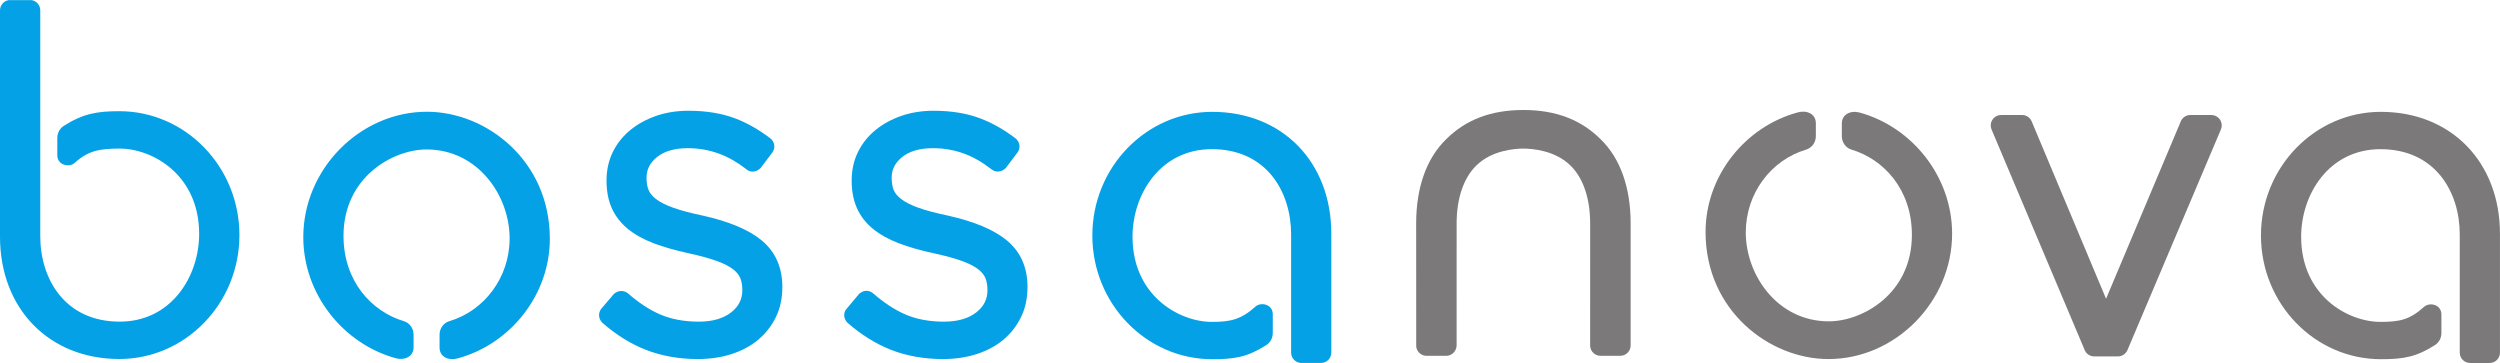
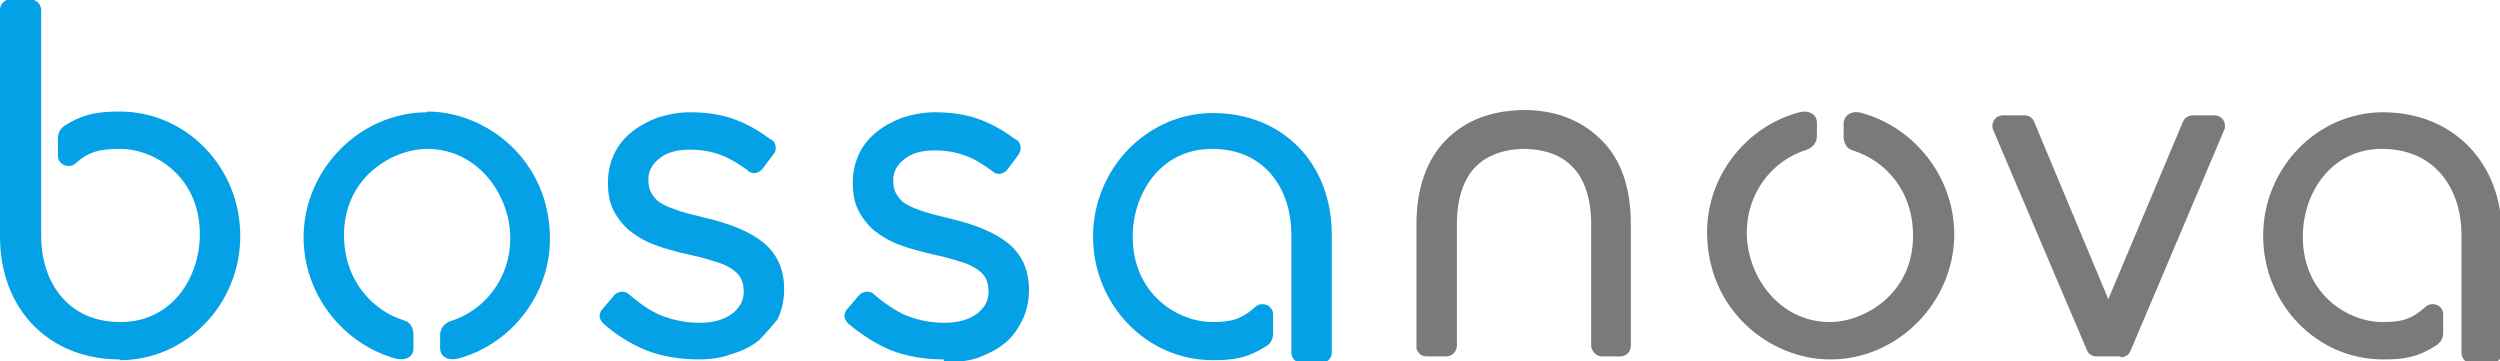
- <svg xmlns="http://www.w3.org/2000/svg" viewBox="0 0 437.307 63.493" height="63.493" width="437.307" xml:space="preserve" id="svg2" version="1.1">
-   <defs id="defs6">
-     <clipPath id="clipPath20" clipPathUnits="userSpaceOnUse">
-       <path id="path18" d="M 0,0 H 3279.76 V 476 H 0 Z" />
+ <svg xmlns="http://www.w3.org/2000/svg" viewBox="0 0 437 63" height="63" width="437" xml:space="preserve" version="1">
+   <style>.s0{fill:#05a1e6;}.s1{fill:#7b7979;}</style>
+   <defs>
+     <clipPath clipPathUnits="userSpaceOnUse">
+       <path d="M0 0H3280V476H0Z" />
    </clipPath>
  </defs>
-   <g transform="matrix(1.333333,0,0,-1.333333,0,63.49333)" id="g10">
-     <g transform="scale(0.1)" id="g12">
-       <g id="g14">
-         <g clip-path="url(#clipPath20)" id="g16">
-           <path id="path22" style="fill:#05a1e6;fill-opacity:1;fill-rule:nonzero;stroke:none" d="m 1733.03,0.023 h -25.63 c -7.48,0 -13.56,6.055 -13.56,13.527 V 168.816 c 0,55.586 -32.16,111.707 -104.03,111.707 -67.55,0 -104.03,-59.23 -104.03,-114.918 0,-77.035 60.84,-111.691 104.03,-111.691 24.19,0 38.14,2.891 57.09,19.93 7.32,6.648 22.88,3.227 22.88,-9.906 V 39.301 c 0,-9.672 -6.41,-14.504 -8.36,-15.73 -24.75,-15.93 -41.93,-18.633 -71.07,-18.633 -86.75,0 -157.28,72.812 -157.28,162.309 0,89.442 70.53,162.223 157.28,162.223 91.99,0 156.23,-65.832 156.23,-160.074 V 13.551 c 0,-7.473 -6.07,-13.527 -13.55,-13.527" />
-           <path id="path24" style="fill:#05a1e6;fill-opacity:1;fill-rule:nonzero;stroke:none" d="m 1237.11,5.148 c -24.91,0 -48.05,4.16 -68.86,12.355 -19.47,7.758 -38.37,19.535 -56.2,35.051 -3.1,3.141 -4.52,6.531 -4.52,10.18 0,2.383 0.64,4.73 1.87,6.812 l 17.76,21.223 c 6.27,5.328 12.98,4.738 17.76,1.039 14.7,-12.789 28.61,-21.91 42.3,-27.918 14.61,-6.414 31.82,-9.672 51.19,-9.672 17.89,0 32.22,4.129 42.56,12.285 9.77,7.688 14.51,17.18 14.51,29.047 0,6.394 -0.91,11.48 -2.71,15.863 -1.65,3.973 -4.74,7.781 -9.11,11.285 -4.92,3.906 -12.01,7.578 -21.08,10.93 -9.61,3.48 -22.18,6.973 -37.43,10.277 -17.34,3.711 -32.83,8.141 -46,13.156 -13.64,5.239 -25.11,11.618 -34.07,19.051 -9.34,7.688 -16.43,16.903 -21,27.364 -4.52,10.226 -6.76,22.261 -6.76,35.711 0,13.91 2.74,26.23 8.18,37.382 5.39,11.094 13.12,20.836 22.98,28.942 9.59,7.894 21.03,14.187 33.98,18.656 12.87,4.469 27.1,6.727 42.33,6.727 22.88,0 43.29,-3.274 60.6,-9.77 15.79,-5.914 31.45,-14.711 46.48,-26.152 l 1.57,-1.285 c 2.67,-2.79 4.09,-6.141 4.09,-9.645 0,-3.027 -1.07,-5.984 -3.09,-8.512 l -14.89,-19.719 c -5.69,-5.578 -12.97,-6.117 -18.41,-2.011 -12.77,9.883 -24.66,16.652 -36.32,20.851 -12.98,4.762 -26.74,7.149 -40.93,7.149 -17.26,0 -30.89,-3.977 -40.48,-11.754 -9.13,-7.426 -13.61,-16.246 -13.61,-26.985 0,-6.726 0.91,-11.91 2.73,-16.285 1.61,-3.953 4.83,-7.855 9.48,-11.539 5.26,-4.074 12.7,-7.883 22.11,-11.3 9.98,-3.676 23.17,-7.18 39.17,-10.508 34.7,-7.711 60.83,-18.68 77.64,-32.649 18,-14.894 27.07,-35.394 27.07,-60.961 0,-14.984 -2.86,-28.078 -8.53,-39.711 -5.63,-11.547 -13.47,-21.547 -23.33,-29.773 -9.78,-8.141 -21.65,-14.473 -35.24,-18.773 -13.33,-4.266 -28.07,-6.414 -43.79,-6.414" />
-           <path id="path26" style="fill:#05a1e6;fill-opacity:1;fill-rule:nonzero;stroke:none" d="m 915.523,5.148 c -24.906,0 -48.078,4.16 -68.882,12.355 -19.446,7.711 -38.348,19.488 -56.203,35.051 -3.09,3.117 -4.54,6.516 -4.54,10.18 0,2.359 0.664,4.762 1.942,6.949 l 0.972,1.434 16.762,19.676 c 5.961,5.012 14.09,4.668 18.981,-0.094 13.535,-11.754 27.41,-20.852 41.019,-26.809 14.645,-6.414 31.852,-9.672 51.219,-9.672 17.91,0 32.238,4.129 42.566,12.285 9.77,7.711 14.516,17.199 14.516,29.047 0,6.441 -0.926,11.496 -2.687,15.816 -1.688,4.035 -4.762,7.852 -9.137,11.332 -4.891,3.906 -11.989,7.555 -21.117,10.93 -9.575,3.48 -22.153,6.973 -37.399,10.277 -17.523,3.782 -33.015,8.219 -46.019,13.156 -13.594,5.223 -25.067,11.618 -34.071,19.051 -9.359,7.758 -16.422,16.946 -20.976,27.364 -4.516,10.226 -6.754,22.261 -6.754,35.711 0,13.91 2.742,26.207 8.148,37.382 5.438,11.141 13.157,20.86 22.942,28.918 9.621,7.918 21.082,14.211 34.047,18.703 12.886,4.469 27.125,6.704 42.308,6.704 22.887,0 43.313,-3.274 60.645,-9.77 15.746,-5.867 31.379,-14.687 46.455,-26.152 l 1.56,-1.285 c 2.68,-2.813 4.08,-6.165 4.08,-9.645 0,-3.004 -1.04,-5.938 -3.06,-8.465 l -14.914,-19.766 c -5.871,-5.718 -12.844,-6.187 -18.328,-2.058 l -1.203,0.992 c -11.653,8.961 -23.571,15.723 -35.188,19.906 -12.949,4.762 -26.715,7.149 -40.902,7.149 -17.289,0 -30.907,-3.977 -40.481,-11.754 -9.152,-7.426 -13.621,-16.246 -13.621,-26.985 0,-6.71 0.926,-11.886 2.719,-16.238 1.656,-4.047 4.84,-7.926 9.461,-11.562 5.222,-4.071 12.656,-7.883 22.133,-11.324 9.996,-3.676 23.191,-7.18 39.168,-10.508 34.718,-7.711 60.828,-18.68 77.632,-32.649 17.964,-14.894 27.054,-35.426 27.054,-60.961 0,-15.031 -2.86,-28.125 -8.51,-39.711 C 1012.28,48.633 1004.44,38.633 994.543,30.367 984.82,22.258 972.973,15.906 959.316,11.562 945.934,7.297 931.199,5.148 915.523,5.148" />
-           <path id="path28" style="fill:#05a1e6;fill-opacity:1;fill-rule:nonzero;stroke:none" d="M 156.508,5.219 C 64.359,5.219 0,71.188 0,165.629 v 297.008 c 0,7.504 6.078,13.597 13.574,13.597 h 25.703 c 7.465,0 13.551,-6.093 13.551,-13.597 V 166.16 c 0,-55.691 32.223,-111.918 104.227,-111.918 67.695,0 104.222,59.336 104.222,115.149 0,77.164 -60.929,111.867 -104.222,111.867 -26.43,0 -41.239,-2.668 -58.922,-18.613 -7.305,-6.707 -22.941,-3.235 -22.941,9.937 v 22.602 c 0,7.804 4.352,13.265 8.418,15.808 25.446,16.352 44.536,19.332 72.899,19.332 86.898,0 157.594,-72.894 157.594,-162.551 0,-89.636 -70.696,-162.554 -157.594,-162.554" />
-           <path id="path30" style="fill:#7b7979;fill-opacity:1;fill-rule:nonzero;stroke:none" d="m 3266.18,0 h -25.63 C 3233.07,0 3227,6.078 3227,13.559 V 168.816 c 0,55.594 -32.17,111.68 -104.03,111.68 -67.56,0 -104.04,-59.207 -104.04,-114.891 0,-77.035 60.84,-111.691 104.04,-111.691 24.92,0 38.36,2.703 57.06,19.629 7.51,6.719 22.91,3.188 22.91,-9.953 v -24.289 c 0,-9.699 -6.4,-14.496 -8.34,-15.73 -24.75,-15.906 -41.93,-18.602 -71.1,-18.602 -86.74,0 -157.29,72.781 -157.29,162.277 0,89.442 70.55,162.223 157.29,162.223 92.03,0 156.26,-65.832 156.26,-160.074 V 13.559 C 3279.76,6.078 3273.69,0 3266.18,0" />
-           <path id="path32" style="fill:#7b7979;fill-opacity:1;fill-rule:nonzero;stroke:none" d="m 2125.61,9.398 h -25.86 c -7.15,0 -13.13,5.562 -13.58,12.75 l -0.04,2.008 0.03,158.981 c 0,32.871 -9.22,59.847 -25.96,76.031 -20.34,19.828 -49.9,22.039 -61.65,22.094 -11.71,-0.055 -41.27,-2.266 -61.59,-22.047 -16.74,-16.207 -25.97,-43.207 -25.97,-76.078 l -0.03,-160.645 c -0.57,-7.57 -6.55,-13.094 -13.59,-13.094 h -25.85 c -6.09,0 -11.49,4.082 -13.13,9.953 l -0.42,2.262 -0.07,161.524 c 0,47.121 13.55,85.234 39.18,110.234 25.87,25.883 59.07,38.492 101.49,38.531 42.42,-0.039 75.65,-12.672 101.55,-38.609 25.59,-24.941 39.14,-63.059 39.14,-110.156 V 23.039 c 0,-7.524 -6.11,-13.641 -13.65,-13.641" />
-           <path id="path34" style="fill:#7b7979;fill-opacity:1;fill-rule:nonzero;stroke:none" d="m 2778.55,8.613 h -31.1 c -5.24,0 -9.9,2.934 -12.2,7.641 L 2612.81,306.219 c -0.81,1.988 -1.13,3.668 -1.13,5.457 0,7.531 6.09,13.625 13.62,13.625 h 27.5 c 6.52,0 11.08,-4.328 12.7,-8.613 l 97.49,-232.43 98.06,232.722 c 1.53,4.059 6.08,8.321 12.57,8.321 h 27.5 c 7.53,0 13.62,-6.094 13.62,-13.625 0,-1.719 -0.28,-3.321 -0.95,-4.961 l -0.06,-0.164 -122.77,-289.836 c -2.43,-5.098 -7.14,-8.102 -12.41,-8.102" />
-           <path id="path36" style="fill:#7b7979;fill-opacity:1;fill-rule:nonzero;stroke:none" d="m 2398.76,5.148 c -77.54,0 -161.2,63.734 -161.2,166.672 0,74.153 52.46,138.59 121.28,157 11.77,3.176 23.41,-2.121 23.41,-14.343 V 297.57 c 0,-8.035 -5.11,-15.367 -12.81,-17.664 -45.58,-13.519 -79.12,-56.941 -79.12,-108.617 0,-56.117 41.66,-116.656 108.97,-116.656 43.94,0 108.96,36.043 108.96,113.375 0,59.5 -36.8,99.265 -79.43,111.992 -7.59,2.27 -12.49,9.695 -12.49,17.617 v 16.535 c 0,12.254 11.73,17.582 23.58,14.325 68.79,-19.012 121.11,-84.036 121.11,-158.879 0,-89.129 -74.31,-164.45 -162.26,-164.45" />
-           <path id="path38" style="fill:#05a1e6;fill-opacity:1;fill-rule:nonzero;stroke:none" d="m 560.148,329.602 c 77.536,0 161.192,-63.739 161.192,-166.676 C 721.34,88.773 668.883,24.336 600.07,5.926 588.301,2.754 576.66,8.047 576.66,20.27 v 16.906 c 0,8.035 5.106,15.371 12.809,17.664 45.582,13.52 79.113,56.941 79.113,108.617 0,56.117 -41.652,116.656 -108.965,116.656 -43.937,0 -108.961,-36.043 -108.961,-113.375 0,-59.5 36.797,-99.265 79.43,-111.992 7.594,-2.269 12.484,-9.695 12.484,-17.613 V 20.594 C 542.57,8.34 530.848,3.012 519,6.273 450.211,25.285 397.891,90.309 397.891,165.152 c 0,89.125 74.304,164.45 162.257,164.45" />
-         </g>
+   <g transform="matrix(1.333333,0,0,-1.333333,0,63.49333)">
+     <g transform="scale(0.1)">
+       <g clip-path="url(#clipPath20)">
+         <path d="m1733 0h-26c-7 0-14 6-14 14V169c0 56-32 112-104 112-68 0-104-59-104-115 0-77 61-112 104-112 24 0 38 3 57 20 7 7 23 3 23-10V39c0-10-6-15-8-16-25-16-42-19-71-19-87 0-157 73-157 162 0 89 71 162 157 162 92 0 156-66 156-160V14c0-7-6-14-14-14M1237 5c-25 0-48 4-69 12-19 8-38 20-56 35-3 3-5 7-5 10 0 2 1 5 2 7l18 21c6 5 13 5 18 1 15-13 29-22 42-28 15-6 32-10 51-10 18 0 32 4 43 12 10 8 15 17 15 29 0 6-1 11-3 16-2 4-5 8-9 11-5 4-12 8-21 11-10 3-22 7-37 10-17 4-33 8-46 13-14 5-25 12-34 19-9 8-16 17-21 27-5 10-7 22-7 36 0 14 3 26 8 37 5 11 13 21 23 29 10 8 21 14 34 19 13 4 27 7 42 7 23 0 43-3 61-10 16-6 31-15 46-26l2-1c3-3 4-6 4-10 0-3-1-6-3-9l-15-20c-6-6-13-6-18-2-13 10-25 17-36 21-13 5-27 7-41 7-17 0-31-4-40-12-9-7-14-16-14-27 0-7 1-12 3-16 2-4 5-8 9-12 5-4 13-8 22-11 10-4 23-7 39-11 35-8 61-19 78-33 18-15 27-35 27-61 0-15-3-28-9-40-6-12-13-22-23-30-10-8-22-14-35-19-13-4-28-6-44-6M916 5c-25 0-48 4-69 12-19 8-38 19-56 35-3 3-5 7-5 10 0 2 1 5 2 7l1 1 17 20c6 5 14 5 19 0 14-12 27-21 41-27 15-6 32-10 51-10 18 0 32 4 43 12 10 8 15 17 15 29 0 6-1 11-3 16-2 4-5 8-9 11-5 4-12 8-21 11-10 3-22 7-37 10-18 4-33 8-46 13-14 5-25 12-34 19-9 8-16 17-21 27-5 10-7 22-7 36 0 14 3 26 8 37 5 11 13 21 23 29 10 8 21 14 34 19 13 4 27 7 42 7 23 0 43-3 61-10 16-6 31-15 46-26l2-1c3-3 4-6 4-10 0-3-1-6-3-8l-15-20c-6-6-13-6-18-2l-1 1c-12 9-24 16-35 20-13 5-27 7-41 7-17 0-31-4-40-12-9-7-14-16-14-27 0-7 1-12 3-16 2-4 5-8 9-12 5-4 13-8 22-11 10-4 23-7 39-11 35-8 61-19 78-33 18-15 27-35 27-61 0-15-3-28-9-40C1012 49 1004 39 995 30 985 22 973 16 959 12 946 7 931 5 916 5M157 5C64 5 0 71 0 166v297c0 8 6 14 14 14h26c7 0 14-6 14-14V166c0-56 32-112 104-112 68 0 104 59 104 115 0 77-61 112-104 112-26 0-41-3-59-19-7-7-23-3-23 10v23c0 8 4 13 8 16 25 16 45 19 73 19 87 0 158-73 158-163 0-90-71-163-158-163" fill="#05a1e6" />
+         <path d="m3266 0h-26C3233 0 3227 6 3227 14V169c0 56-32 112-104 112-68 0-104-59-104-115 0-77 61-112 104-112 25 0 38 3 57 20 8 7 23 3 23-10v-24c0-10-6-14-8-16-25-16-42-19-71-19-87 0-157 73-157 162 0 89 71 162 157 162 92 0 156-66 156-160V14C3280 6 3274 0 3266 0M2126 9h-26c-7 0-13 6-14 13l0 2 0 159c0 33-9 60-26 76-20 20-50 22-62 22-12 0-41-2-62-22-17-16-26-43-26-76l0-161c-1-8-7-13-14-13h-26c-6 0-11 4-13 10l0 2 0 162c0 47 14 85 39 110 26 26 59 38 101 39 42 0 76-13 102-39 26-25 39-63 39-110V23c0-8-6-14-14-14M2779 9h-31c-5 0-10 3-12 8L2613 306c-1 2-1 4-1 5 0 8 6 14 14 14h28c7 0 11-4 13-9l97-232 98 233c2 4 6 8 13 8h28c8 0 14-6 14-14 0-2 0-3-1-5l0 0-123-290c-2-5-7-8-12-8M2399 5c-78 0-161 64-161 167 0 74 52 139 121 157 12 3 23-2 23-14V298c0-8-5-15-13-18-46-14-79-57-79-109 0-56 42-117 109-117 44 0 109 36 109 113 0 60-37 99-79 112-8 2-12 10-12 18v17c0 12 12 18 24 14 69-19 121-84 121-159 0-89-74-164-162-164" fill="#7b7979" />
+         <path d="m560 330c78 0 161-64 161-167C721 89 669 24 600 6 588 3 577 8 577 20v17c0 8 5 15 13 18 46 14 79 57 79 109 0 56-42 117-109 117-44 0-109-36-109-113 0-59 37-99 79-112 8-2 12-10 12-18V21C543 8 531 3 519 6 450 25 398 90 398 165c0 89 74 164 162 164" fill="#05a1e6" />
      </g>
    </g>
  </g>
</svg>
